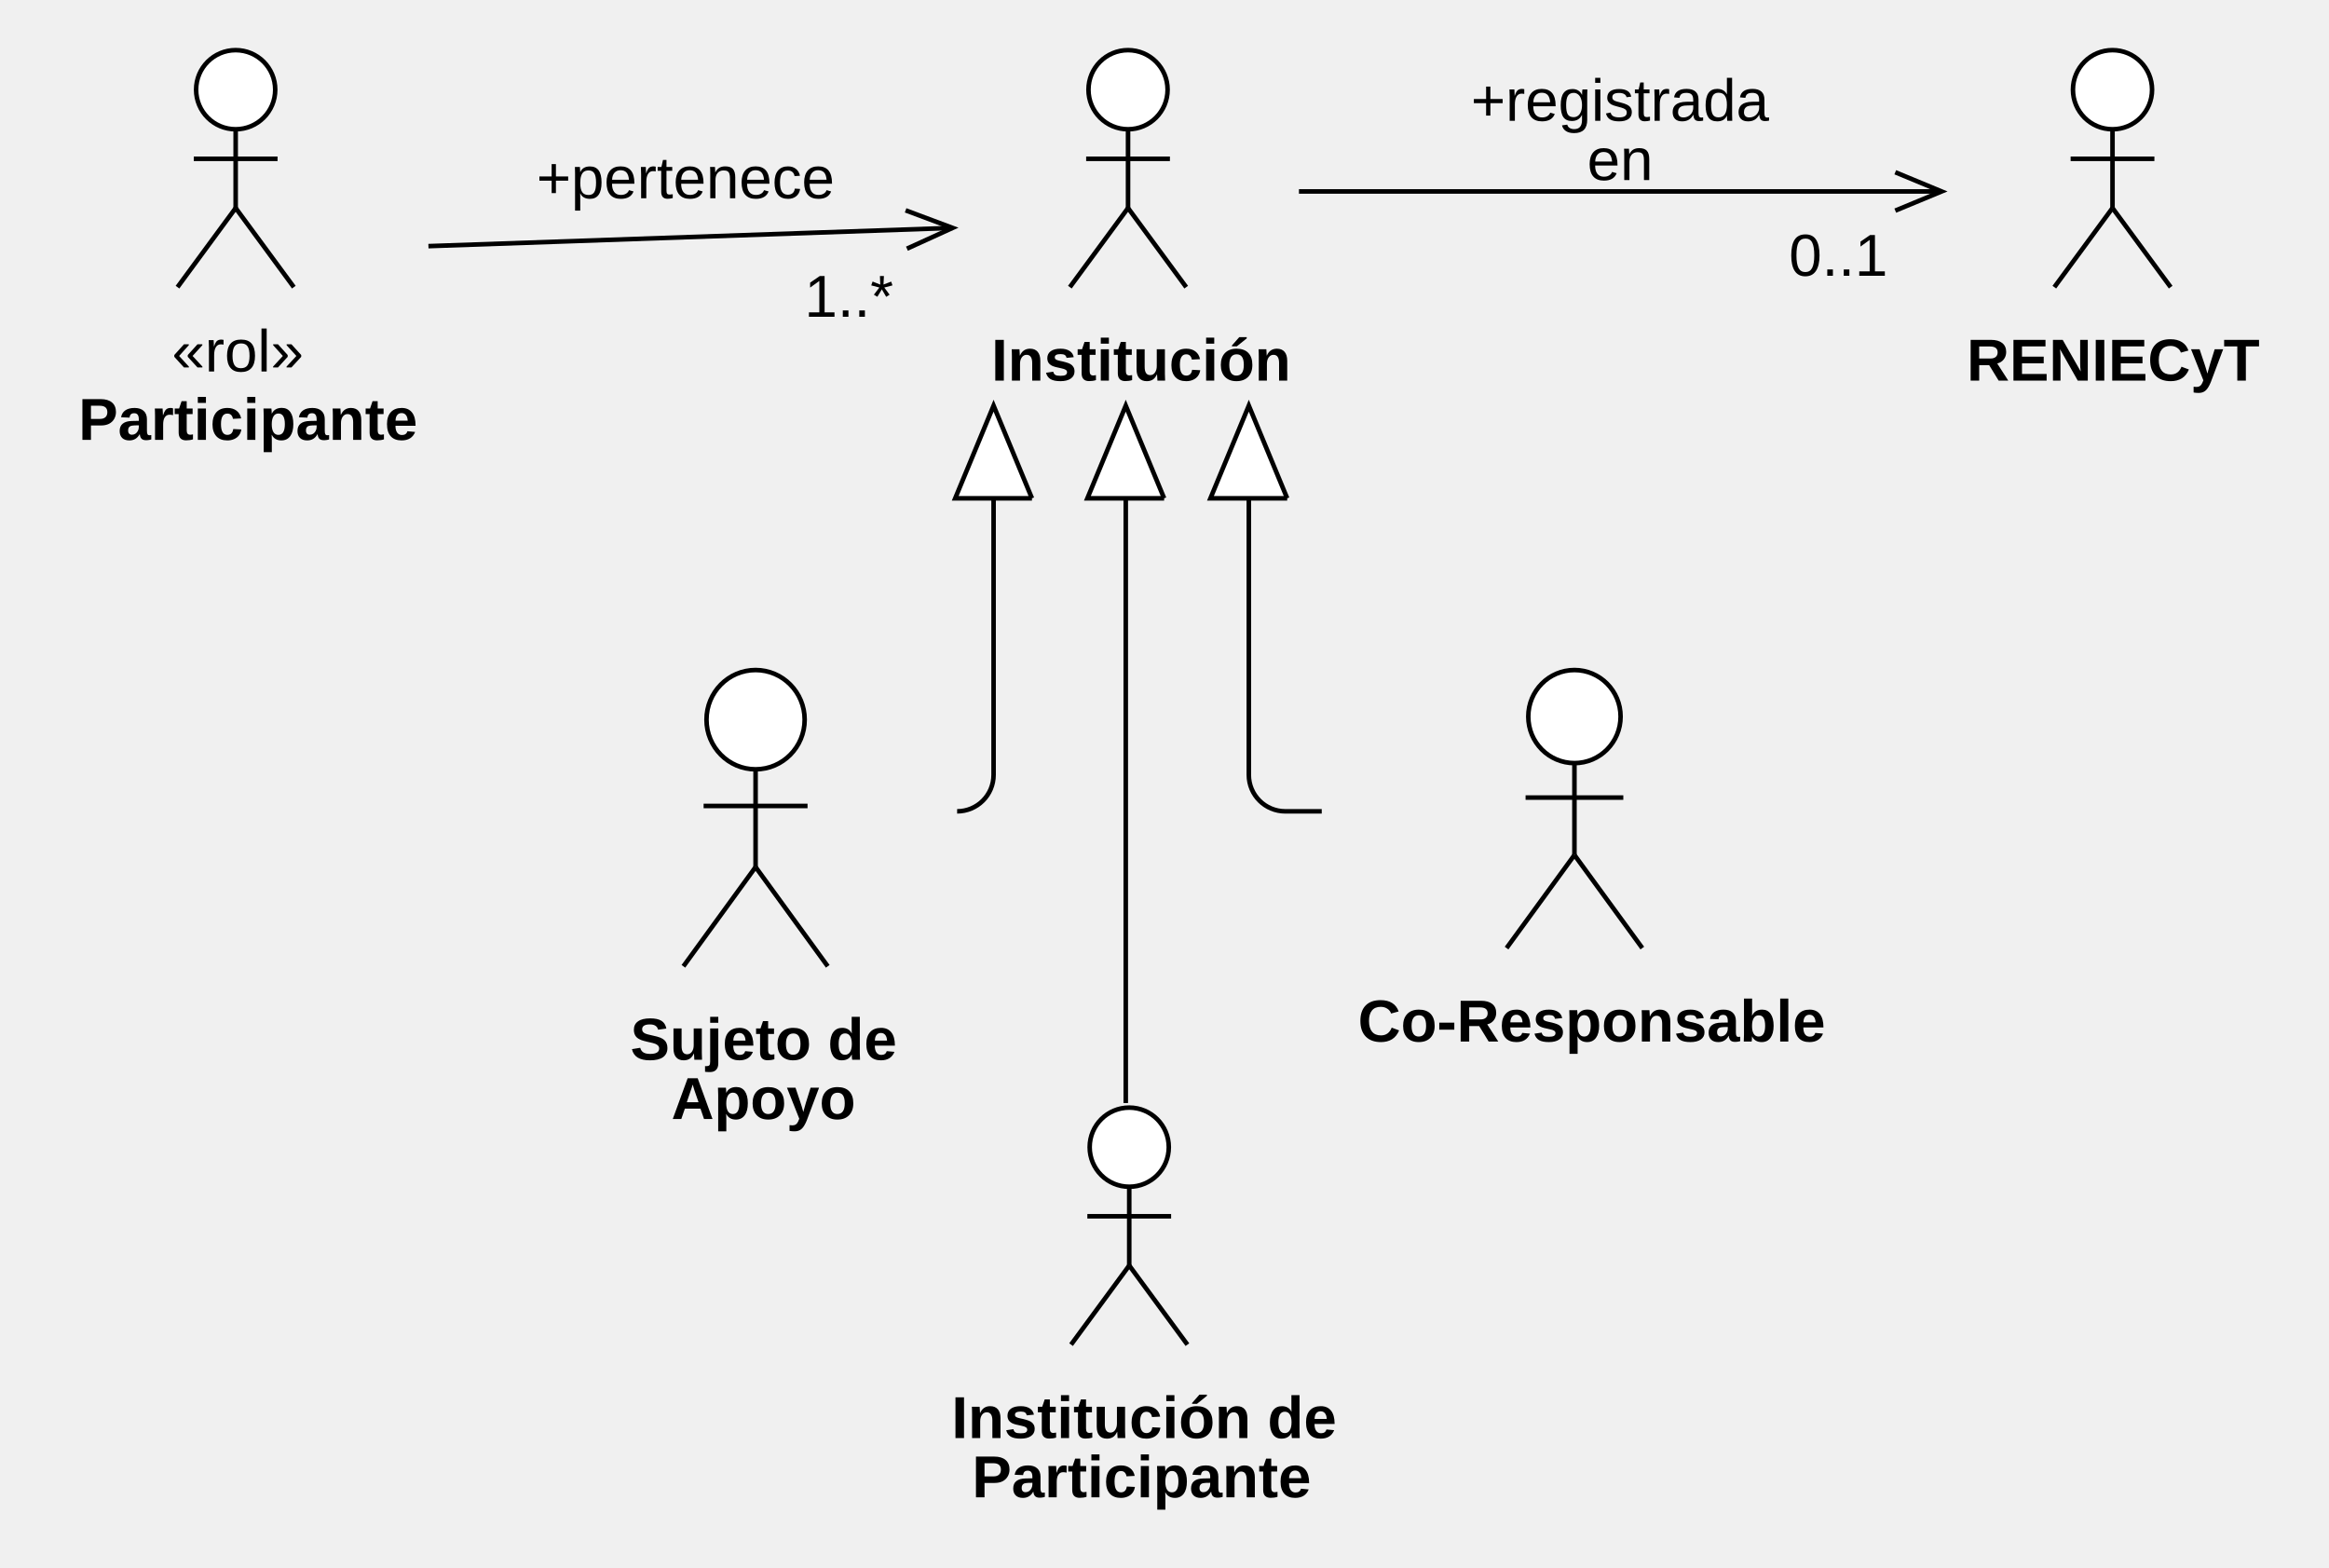
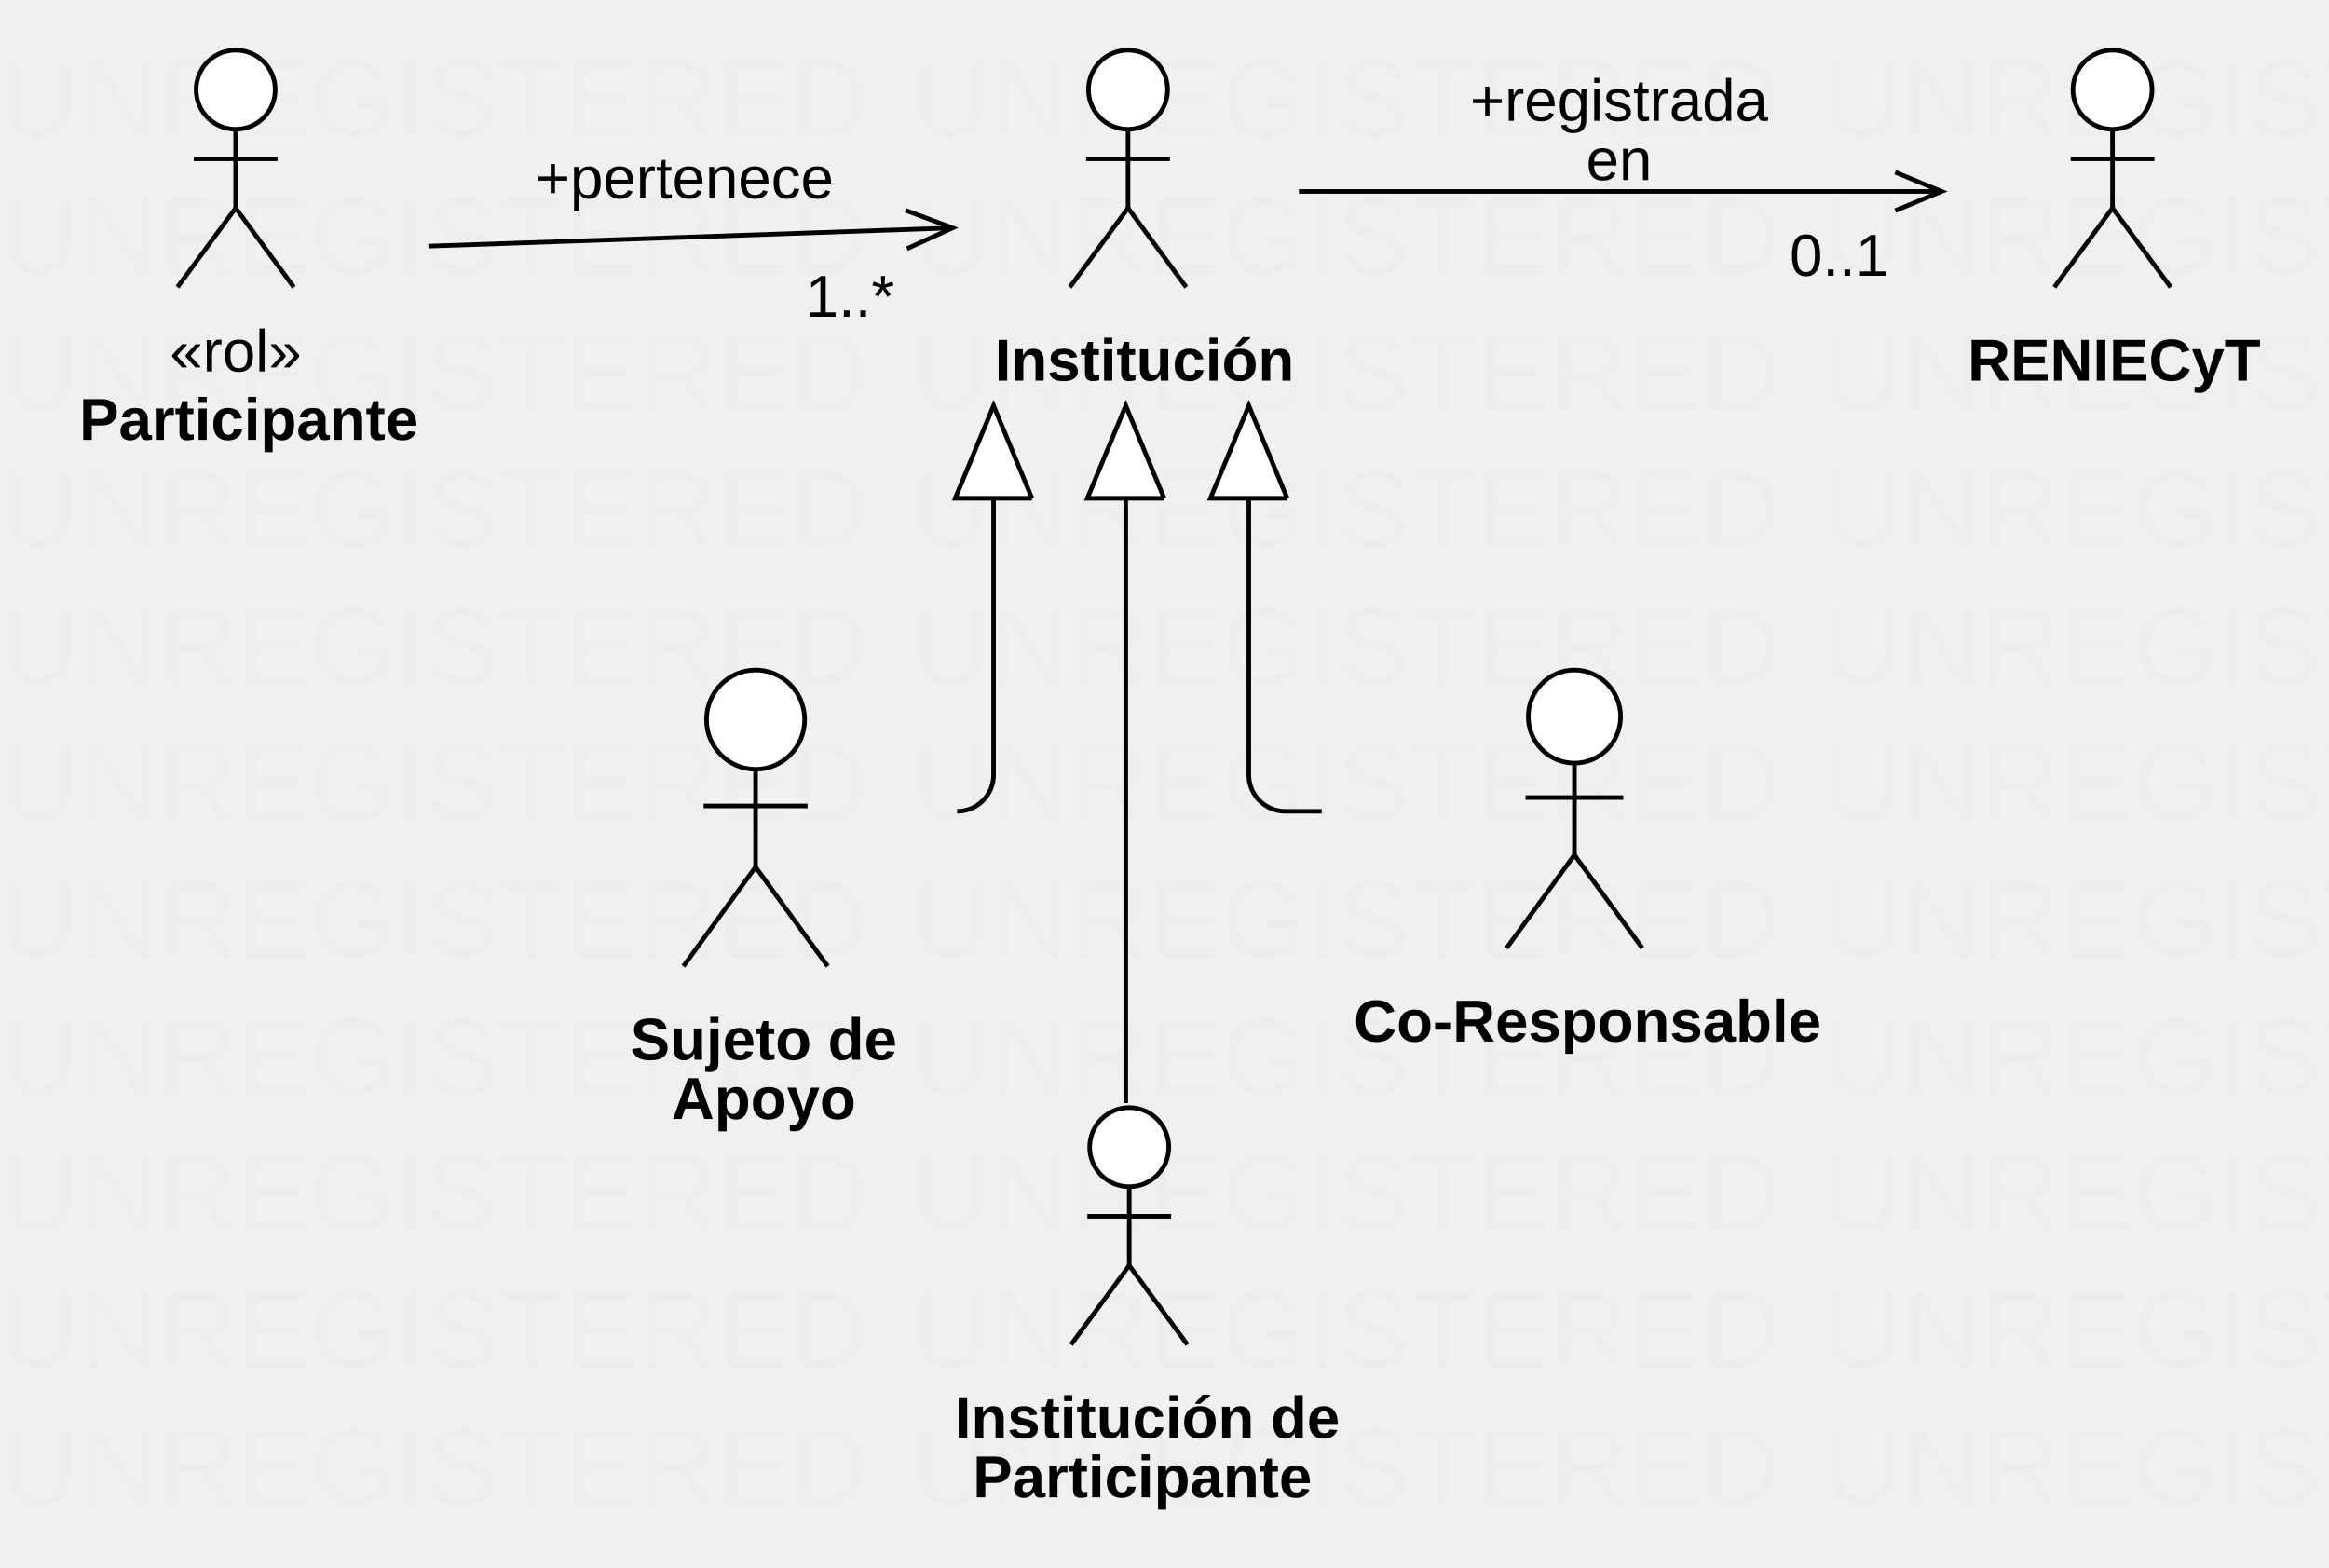
<svg xmlns="http://www.w3.org/2000/svg" version="1.1" width="511" height="344">
  <defs />
  <g>
+     <text fill="#eeeeee" stroke="none" font-family="Arial" font-size="24px" font-style="normal" font-weight="normal" text-decoration="none" x="0" y="0">UNREGISTERED</text>
+     <text fill="#eeeeee" stroke="none" font-family="Arial" font-size="24px" font-style="normal" font-weight="normal" text-decoration="none" x="0" y="30">UNREGISTERED</text>
+     <text fill="#eeeeee" stroke="none" font-family="Arial" font-size="24px" font-style="normal" font-weight="normal" text-decoration="none" x="0" y="60">UNREGISTERED</text>
+     <text fill="#eeeeee" stroke="none" font-family="Arial" font-size="24px" font-style="normal" font-weight="normal" text-decoration="none" x="0" y="90">UNREGISTERED</text>
+     <text fill="#eeeeee" stroke="none" font-family="Arial" font-size="24px" font-style="normal" font-weight="normal" text-decoration="none" x="0" y="120">UNREGISTERED</text>
+     <text fill="#eeeeee" stroke="none" font-family="Arial" font-size="24px" font-style="normal" font-weight="normal" text-decoration="none" x="0" y="150">UNREGISTERED</text>
+     <text fill="#eeeeee" stroke="none" font-family="Arial" font-size="24px" font-style="normal" font-weight="normal" text-decoration="none" x="0" y="180">UNREGISTERED</text>
+     <text fill="#eeeeee" stroke="none" font-family="Arial" font-size="24px" font-style="normal" font-weight="normal" text-decoration="none" x="0" y="210">UNREGISTERED</text>
+     <text fill="#eeeeee" stroke="none" font-family="Arial" font-size="24px" font-style="normal" font-weight="normal" text-decoration="none" x="0" y="240">UNREGISTERED</text>
+     <text fill="#eeeeee" stroke="none" font-family="Arial" font-size="24px" font-style="normal" font-weight="normal" text-decoration="none" x="0" y="270">UNREGISTERED</text>
+     <text fill="#eeeeee" stroke="none" font-family="Arial" font-size="24px" font-style="normal" font-weight="normal" text-decoration="none" x="0" y="300">UNREGISTERED</text>
+     <text fill="#eeeeee" stroke="none" font-family="Arial" font-size="24px" font-style="normal" font-weight="normal" text-decoration="none" x="0" y="330">UNREGISTERED</text>
+     <text fill="#eeeeee" stroke="none" font-family="Arial" font-size="24px" font-style="normal" font-weight="normal" text-decoration="none" x="200" y="0">UNREGISTERED</text>
+     <text fill="#eeeeee" stroke="none" font-family="Arial" font-size="24px" font-style="normal" font-weight="normal" text-decoration="none" x="200" y="30">UNREGISTERED</text>
+     <text fill="#eeeeee" stroke="none" font-family="Arial" font-size="24px" font-style="normal" font-weight="normal" text-decoration="none" x="200" y="60">UNREGISTERED</text>
+     <text fill="#eeeeee" stroke="none" font-family="Arial" font-size="24px" font-style="normal" font-weight="normal" text-decoration="none" x="200" y="90">UNREGISTERED</text>
+     <text fill="#eeeeee" stroke="none" font-family="Arial" font-size="24px" font-style="normal" font-weight="normal" text-decoration="none" x="200" y="120">UNREGISTERED</text>
+     <text fill="#eeeeee" stroke="none" font-family="Arial" font-size="24px" font-style="normal" font-weight="normal" text-decoration="none" x="200" y="150">UNREGISTERED</text>
+     <text fill="#eeeeee" stroke="none" font-family="Arial" font-size="24px" font-style="normal" font-weight="normal" text-decoration="none" x="200" y="180">UNREGISTERED</text>
+     <text fill="#eeeeee" stroke="none" font-family="Arial" font-size="24px" font-style="normal" font-weight="normal" text-decoration="none" x="200" y="210">UNREGISTERED</text>
+     <text fill="#eeeeee" stroke="none" font-family="Arial" font-size="24px" font-style="normal" font-weight="normal" text-decoration="none" x="200" y="240">UNREGISTERED</text>
+     <text fill="#eeeeee" stroke="none" font-family="Arial" font-size="24px" font-style="normal" font-weight="normal" text-decoration="none" x="200" y="270">UNREGISTERED</text>
+     <text fill="#eeeeee" stroke="none" font-family="Arial" font-size="24px" font-style="normal" font-weight="normal" text-decoration="none" x="200" y="300">UNREGISTERED</text>
+     <text fill="#eeeeee" stroke="none" font-family="Arial" font-size="24px" font-style="normal" font-weight="normal" text-decoration="none" x="200" y="330">UNREGISTERED</text>
+     <text fill="#eeeeee" stroke="none" font-family="Arial" font-size="24px" font-style="normal" font-weight="normal" text-decoration="none" x="400" y="0">UNREGISTERED</text>
+     <text fill="#eeeeee" stroke="none" font-family="Arial" font-size="24px" font-style="normal" font-weight="normal" text-decoration="none" x="400" y="30">UNREGISTERED</text>
+     <text fill="#eeeeee" stroke="none" font-family="Arial" font-size="24px" font-style="normal" font-weight="normal" text-decoration="none" x="400" y="60">UNREGISTERED</text>
+     <text fill="#eeeeee" stroke="none" font-family="Arial" font-size="24px" font-style="normal" font-weight="normal" text-decoration="none" x="400" y="90">UNREGISTERED</text>
+     <text fill="#eeeeee" stroke="none" font-family="Arial" font-size="24px" font-style="normal" font-weight="normal" text-decoration="none" x="400" y="120">UNREGISTERED</text>
+     <text fill="#eeeeee" stroke="none" font-family="Arial" font-size="24px" font-style="normal" font-weight="normal" text-decoration="none" x="400" y="150">UNREGISTERED</text>
+     <text fill="#eeeeee" stroke="none" font-family="Arial" font-size="24px" font-style="normal" font-weight="normal" text-decoration="none" x="400" y="180">UNREGISTERED</text>
+     <text fill="#eeeeee" stroke="none" font-family="Arial" font-size="24px" font-style="normal" font-weight="normal" text-decoration="none" x="400" y="210">UNREGISTERED</text>
+     <text fill="#eeeeee" stroke="none" font-family="Arial" font-size="24px" font-style="normal" font-weight="normal" text-decoration="none" x="400" y="240">UNREGISTERED</text>
+     <text fill="#eeeeee" stroke="none" font-family="Arial" font-size="24px" font-style="normal" font-weight="normal" text-decoration="none" x="400" y="270">UNREGISTERED</text>
+     <text fill="#eeeeee" stroke="none" font-family="Arial" font-size="24px" font-style="normal" font-weight="normal" text-decoration="none" x="400" y="300">UNREGISTERED</text>
+     <text fill="#eeeeee" stroke="none" font-family="Arial" font-size="24px" font-style="normal" font-weight="normal" text-decoration="none" x="400" y="330">UNREGISTERED</text>
    <g transform="translate(-62,-38) scale(1,1)">
      <path fill="#ffffff" stroke="none" d="M 300.821 57.68 C 300.821 52.886 304.707 49 309.5 49 C 314.293 49 318.179 52.886 318.179 57.68 C 318.179 62.474 314.293 66.36 309.5 66.36 C 304.707 66.36 300.821 62.474 300.821 57.68 Z" />
    </g>
    <g transform="translate(-62,-38) scale(1,1)">
      <path fill="none" stroke="#000000" d="M 300.821 57.68 C 300.821 52.886 304.707 49 309.5 49 C 314.293 49 318.179 52.886 318.179 57.68 C 318.179 62.474 314.293 66.36 309.5 66.36 C 304.707 66.36 300.821 62.474 300.821 57.68 Z" stroke-miterlimit="10" />
    </g>
    <g transform="translate(-62,-38) scale(1,1)">
      <path fill="none" stroke="#000000" d="M 309.5 66.36 L 309.5 83.64" stroke-miterlimit="10" />
    </g>
    <g transform="translate(-62,-38) scale(1,1)">
      <path fill="none" stroke="#000000" d="M 300.31 72.84 L 318.69 72.84" stroke-miterlimit="10" />
    </g>
    <g transform="translate(-62,-38) scale(1,1)">
      <path fill="none" stroke="#000000" d="M 309.5 83.64 L 296.736 101" stroke-miterlimit="10" />
    </g>
    <g transform="translate(-62,-38) scale(1,1)">
      <path fill="none" stroke="#000000" d="M 309.5 83.64 L 322.264 101" stroke-miterlimit="10" />
    </g>
    <g transform="translate(-62,-38) scale(1,1)">
      <g>
        <path fill="none" stroke="none" />
-         <text fill="#000000" stroke="none" font-family="Arial" font-size="13px" font-style="normal" font-weight="bold" text-decoration="none" x="279.5" y="121.5">Institución</text>
+         <text fill="#000000" stroke="none" font-family="Arial" font-size="13px" font-style="normal" font-weight="bold" text-decoration="none" x="280.234" y="121.5">Institución</text>
      </g>
    </g>
    <g transform="translate(-62,-38) scale(1,1)">
      <path fill="#ffffff" stroke="none" d="M 217.011 195.89 C 217.011 189.876 221.832 185 227.78 185 C 233.727 185 238.548 189.876 238.548 195.89 C 238.548 201.904 233.727 206.78 227.78 206.78 C 221.832 206.78 217.011 201.904 217.011 195.89 Z" />
    </g>
    <g transform="translate(-62,-38) scale(1,1)">
      <path fill="none" stroke="#000000" d="M 217.011 195.89 C 217.011 189.876 221.832 185 227.78 185 C 233.727 185 238.548 189.876 238.548 195.89 C 238.548 201.904 233.727 206.78 227.78 206.78 C 221.832 206.78 217.011 201.904 217.011 195.89 Z" stroke-miterlimit="10" />
    </g>
    <g transform="translate(-62,-38) scale(1,1)">
      <path fill="none" stroke="#000000" d="M 227.78 206.78 L 227.78 228.22" stroke-miterlimit="10" />
    </g>
    <g transform="translate(-62,-38) scale(1,1)">
      <path fill="none" stroke="#000000" d="M 216.377 214.82 L 239.182 214.82" stroke-miterlimit="10" />
    </g>
    <g transform="translate(-62,-38) scale(1,1)">
      <path fill="none" stroke="#000000" d="M 227.78 228.22 L 211.943 250" stroke-miterlimit="10" />
    </g>
    <g transform="translate(-62,-38) scale(1,1)">
      <path fill="none" stroke="#000000" d="M 227.78 228.22 L 243.616 250" stroke-miterlimit="10" />
    </g>
    <g transform="translate(-62,-38) scale(1,1)">
      <g>
        <path fill="none" stroke="none" />
-         <text fill="#000000" stroke="none" font-family="Arial" font-size="13px" font-style="normal" font-weight="bold" text-decoration="none" x="200.28" y="270.5">Sujeto de</text>
-         <text fill="#000000" stroke="none" font-family="Arial" font-size="13px" font-style="normal" font-weight="bold" text-decoration="none" x="209.28" y="283.5">Apoyo</text>
+         <text fill="#000000" stroke="none" font-family="Arial" font-size="13px" font-style="normal" font-weight="bold" text-decoration="none" x="200.313" y="270.5">Sujeto de</text>
+         <text fill="#000000" stroke="none" font-family="Arial" font-size="13px" font-style="normal" font-weight="bold" text-decoration="none" x="209.349" y="283.5">Apoyo</text>
      </g>
    </g>
    <g transform="translate(-62,-38) scale(1,1)">
      <path fill="#ffffff" stroke="none" d="M 397.318 195.21 C 397.318 189.571 401.852 185 407.444 185 C 413.036 185 417.57 189.571 417.57 195.21 C 417.57 200.849 413.036 205.42 407.444 205.42 C 401.852 205.42 397.318 200.849 397.318 195.21 Z" />
    </g>
    <g transform="translate(-62,-38) scale(1,1)">
      <path fill="none" stroke="#000000" d="M 397.318 195.21 C 397.318 189.571 401.852 185 407.444 185 C 413.036 185 417.57 189.571 417.57 195.21 C 417.57 200.849 413.036 205.42 407.444 205.42 C 401.852 205.42 397.318 200.849 397.318 195.21 Z" stroke-miterlimit="10" />
    </g>
    <g transform="translate(-62,-38) scale(1,1)">
      <path fill="none" stroke="#000000" d="M 407.444 205.42 L 407.444 225.58" stroke-miterlimit="10" />
    </g>
    <g transform="translate(-62,-38) scale(1,1)">
      <path fill="none" stroke="#000000" d="M 396.723 212.98 L 418.166 212.98" stroke-miterlimit="10" />
    </g>
    <g transform="translate(-62,-38) scale(1,1)">
      <path fill="none" stroke="#000000" d="M 407.444 225.58 L 392.553 246" stroke-miterlimit="10" />
    </g>
    <g transform="translate(-62,-38) scale(1,1)">
      <path fill="none" stroke="#000000" d="M 407.444 225.58 L 422.335 246" stroke-miterlimit="10" />
    </g>
    <g transform="translate(-62,-38) scale(1,1)">
      <g>
        <path fill="none" stroke="none" />
-         <text fill="#000000" stroke="none" font-family="Arial" font-size="13px" font-style="normal" font-weight="bold" text-decoration="none" x="359.944" y="266.5">Co-Responsable</text>
+         <text fill="#000000" stroke="none" font-family="Arial" font-size="13px" font-style="normal" font-weight="bold" text-decoration="none" x="359.027" y="266.5">Co-Responsable</text>
      </g>
    </g>
    <g transform="translate(-62,-38) scale(1,1)">
      <path fill="none" stroke="#000000" d="M 272 216 L 272 216 M 272 216 A 8 8 0 0 0 280 208 L 280 127" stroke-miterlimit="10" />
    </g>
    <g transform="translate(-62,-38) scale(1,1)">
      <path fill="#FFFFFF" stroke="none" d="M 288.419 147.325 L 280 127 L 271.581 147.325" />
    </g>
    <g transform="translate(-62,-38) scale(1,1)">
      <path fill="none" stroke="#000000" d="M 288.419 147.325 L 280 127 L 271.581 147.325 L 288.419 147.325" stroke-miterlimit="10" />
    </g>
    <g transform="translate(-62,-38) scale(1,1)">
      <path fill="none" stroke="#000000" d="M 352 216 L 344 216 M 344 216 A 8 8 0 0 1 336 208 L 336 127" stroke-miterlimit="10" />
    </g>
    <g transform="translate(-62,-38) scale(1,1)">
      <path fill="#FFFFFF" stroke="none" d="M 344.419 147.325 L 336 127 L 327.581 147.325" />
    </g>
    <g transform="translate(-62,-38) scale(1,1)">
      <path fill="none" stroke="#000000" d="M 344.419 147.325 L 336 127 L 327.581 147.325 L 344.419 147.325" stroke-miterlimit="10" />
    </g>
    <g transform="translate(-62,-38) scale(1,1)">
      <path fill="#ffffff" stroke="none" d="M 516.821 57.68 C 516.821 52.886 520.707 49 525.5 49 C 530.293 49 534.179 52.886 534.179 57.68 C 534.179 62.474 530.293 66.36 525.5 66.36 C 520.707 66.36 516.821 62.474 516.821 57.68 Z" />
    </g>
    <g transform="translate(-62,-38) scale(1,1)">
      <path fill="none" stroke="#000000" d="M 516.821 57.68 C 516.821 52.886 520.707 49 525.5 49 C 530.293 49 534.179 52.886 534.179 57.68 C 534.179 62.474 530.293 66.36 525.5 66.36 C 520.707 66.36 516.821 62.474 516.821 57.68 Z" stroke-miterlimit="10" />
    </g>
    <g transform="translate(-62,-38) scale(1,1)">
      <path fill="none" stroke="#000000" d="M 525.5 66.36 L 525.5 83.64" stroke-miterlimit="10" />
    </g>
    <g transform="translate(-62,-38) scale(1,1)">
      <path fill="none" stroke="#000000" d="M 516.31 72.84 L 534.69 72.84" stroke-miterlimit="10" />
    </g>
    <g transform="translate(-62,-38) scale(1,1)">
      <path fill="none" stroke="#000000" d="M 525.5 83.64 L 512.736 101" stroke-miterlimit="10" />
    </g>
    <g transform="translate(-62,-38) scale(1,1)">
      <path fill="none" stroke="#000000" d="M 525.5 83.64 L 538.264 101" stroke-miterlimit="10" />
    </g>
    <g transform="translate(-62,-38) scale(1,1)">
      <g>
        <path fill="none" stroke="none" />
-         <text fill="#000000" stroke="none" font-family="Arial" font-size="13px" font-style="normal" font-weight="bold" text-decoration="none" x="493.5" y="121.5">RENIECyT</text>
+         <text fill="#000000" stroke="none" font-family="Arial" font-size="13px" font-style="normal" font-weight="bold" text-decoration="none" x="493.72" y="121.5">RENIECyT</text>
      </g>
    </g>
    <g transform="translate(-62,-38) scale(1,1)">
      <path fill="none" stroke="#000000" d="M 347 80 L 488 80" stroke-miterlimit="10" />
    </g>
    <g transform="translate(-62,-38) scale(1,1)">
      <path fill="none" stroke="#000000" d="M 477.837 84.21 L 488 80 L 477.837 75.79" stroke-miterlimit="10" />
    </g>
    <g transform="translate(-62,-38) scale(1,1)">
      <g>
        <path fill="none" stroke="none" />
-         <text fill="#000000" stroke="none" font-family="Arial" font-size="13px" font-style="normal" font-weight="normal" text-decoration="none" x="384.736" y="64.5">+registrada</text>
-         <text fill="#000000" stroke="none" font-family="Arial" font-size="13px" font-style="normal" font-weight="normal" text-decoration="none" x="410.236" y="77.5">en</text>
-       </g>
-     </g>
-     <g transform="translate(-62,-38) scale(1,1)">
-       <g>
-         <path fill="none" stroke="none" />
-         <text fill="#000000" stroke="none" font-family="Arial" font-size="13px" font-style="normal" font-weight="normal" text-decoration="none" x="454.5" y="98.5">0..1</text>
+         <text fill="#000000" stroke="none" font-family="Arial" font-size="13px" font-style="normal" font-weight="normal" text-decoration="none" x="384.536" y="64.5">+registrada</text>
+         <text fill="#000000" stroke="none" font-family="Arial" font-size="13px" font-style="normal" font-weight="normal" text-decoration="none" x="410.006" y="77.5">en</text>
+       </g>
+     </g>
+     <g transform="translate(-62,-38) scale(1,1)">
+       <g>
+         <path fill="none" stroke="none" />
+         <text fill="#000000" stroke="none" font-family="Arial" font-size="13px" font-style="normal" font-weight="normal" text-decoration="none" x="454.658" y="98.5">0..1</text>
      </g>
    </g>
    <g transform="translate(-62,-38) scale(1,1)">
      <path fill="#ffffff" stroke="none" d="M 301.083 289.68 C 301.083 284.886 304.969 281 309.763 281 C 314.556 281 318.442 284.886 318.442 289.68 C 318.442 294.474 314.556 298.36 309.763 298.36 C 304.969 298.36 301.083 294.474 301.083 289.68 Z" />
    </g>
    <g transform="translate(-62,-38) scale(1,1)">
      <path fill="none" stroke="#000000" d="M 301.083 289.68 C 301.083 284.886 304.969 281 309.763 281 C 314.556 281 318.442 284.886 318.442 289.68 C 318.442 294.474 314.556 298.36 309.763 298.36 C 304.969 298.36 301.083 294.474 301.083 289.68 Z" stroke-miterlimit="10" />
    </g>
    <g transform="translate(-62,-38) scale(1,1)">
      <path fill="none" stroke="#000000" d="M 309.763 298.36 L 309.763 315.64" stroke-miterlimit="10" />
    </g>
    <g transform="translate(-62,-38) scale(1,1)">
      <path fill="none" stroke="#000000" d="M 300.573 304.84 L 318.953 304.84" stroke-miterlimit="10" />
    </g>
    <g transform="translate(-62,-38) scale(1,1)">
      <path fill="none" stroke="#000000" d="M 309.763 315.64 L 296.999 333" stroke-miterlimit="10" />
    </g>
    <g transform="translate(-62,-38) scale(1,1)">
      <path fill="none" stroke="#000000" d="M 309.763 315.64 L 322.526 333" stroke-miterlimit="10" />
    </g>
    <g transform="translate(-62,-38) scale(1,1)">
      <g>
        <path fill="none" stroke="none" />
-         <text fill="#000000" stroke="none" font-family="Arial" font-size="13px" font-style="normal" font-weight="bold" text-decoration="none" x="270.763" y="353.5">Institución de</text>
-         <text fill="#000000" stroke="none" font-family="Arial" font-size="13px" font-style="normal" font-weight="bold" text-decoration="none" x="275.263" y="366.5">Participante</text>
+         <text fill="#000000" stroke="none" font-family="Arial" font-size="13px" font-style="normal" font-weight="bold" text-decoration="none" x="271.461" y="353.5">Institución de</text>
+         <text fill="#000000" stroke="none" font-family="Arial" font-size="13px" font-style="normal" font-weight="bold" text-decoration="none" x="275.438" y="366.5">Participante</text>
      </g>
    </g>
    <g transform="translate(-62,-38) scale(1,1)">
      <path fill="none" stroke="#000000" d="M 309 280 L 309 127" stroke-miterlimit="10" />
    </g>
    <g transform="translate(-62,-38) scale(1,1)">
      <path fill="#FFFFFF" stroke="none" d="M 317.419 147.325 L 309 127 L 300.581 147.325" />
    </g>
    <g transform="translate(-62,-38) scale(1,1)">
      <path fill="none" stroke="#000000" d="M 317.419 147.325 L 309 127 L 300.581 147.325 L 317.419 147.325" stroke-miterlimit="10" />
    </g>
    <g transform="translate(-62,-38) scale(1,1)">
      <path fill="#ffffff" stroke="none" d="M 105.028 57.68 C 105.028 52.886 108.913 49 113.707 49 C 118.5 49 122.386 52.886 122.386 57.68 C 122.386 62.474 118.5 66.36 113.707 66.36 C 108.913 66.36 105.028 62.474 105.028 57.68 Z" />
    </g>
    <g transform="translate(-62,-38) scale(1,1)">
      <path fill="none" stroke="#000000" d="M 105.028 57.68 C 105.028 52.886 108.913 49 113.707 49 C 118.5 49 122.386 52.886 122.386 57.68 C 122.386 62.474 118.5 66.36 113.707 66.36 C 108.913 66.36 105.028 62.474 105.028 57.68 Z" stroke-miterlimit="10" />
    </g>
    <g transform="translate(-62,-38) scale(1,1)">
      <path fill="none" stroke="#000000" d="M 113.707 66.36 L 113.707 83.64" stroke-miterlimit="10" />
    </g>
    <g transform="translate(-62,-38) scale(1,1)">
      <path fill="none" stroke="#000000" d="M 104.517 72.84 L 122.897 72.84" stroke-miterlimit="10" />
    </g>
    <g transform="translate(-62,-38) scale(1,1)">
      <path fill="none" stroke="#000000" d="M 113.707 83.64 L 100.943 101" stroke-miterlimit="10" />
    </g>
    <g transform="translate(-62,-38) scale(1,1)">
      <path fill="none" stroke="#000000" d="M 113.707 83.64 L 126.47 101" stroke-miterlimit="10" />
    </g>
    <g transform="translate(-62,-38) scale(1,1)">
      <g>
        <path fill="none" stroke="none" />
-         <text fill="#000000" stroke="none" font-family="Arial" font-size="13px" font-style="normal" font-weight="normal" text-decoration="none" x="99.707" y="119.5">«rol»</text>
-       </g>
-     </g>
-     <g transform="translate(-62,-38) scale(1,1)">
-       <g>
-         <path fill="none" stroke="none" />
-         <text fill="#000000" stroke="none" font-family="Arial" font-size="13px" font-style="normal" font-weight="bold" text-decoration="none" x="79.207" y="134.5">Participante</text>
+         <text fill="#000000" stroke="none" font-family="Arial" font-size="13px" font-style="normal" font-weight="normal" text-decoration="none" x="99.253" y="119.5">«rol»</text>
+       </g>
+     </g>
+     <g transform="translate(-62,-38) scale(1,1)">
+       <g>
+         <path fill="none" stroke="none" />
+         <text fill="#000000" stroke="none" font-family="Arial" font-size="13px" font-style="normal" font-weight="bold" text-decoration="none" x="79.382" y="134.5">Participante</text>
      </g>
    </g>
    <g transform="translate(-62,-38) scale(1,1)">
      <path fill="none" stroke="#000000" d="M 156 92 L 271 88" stroke-miterlimit="10" />
    </g>
    <g transform="translate(-62,-38) scale(1,1)">
      <path fill="none" stroke="#000000" d="M 260.99 92.56 L 271 88 L 260.697 84.146" stroke-miterlimit="10" />
    </g>
    <g transform="translate(-62,-38) scale(1,1)">
      <g>
        <path fill="none" stroke="none" />
-         <text fill="#000000" stroke="none" font-family="Arial" font-size="13px" font-style="normal" font-weight="normal" text-decoration="none" x="179.706" y="81.5">+pertenece</text>
-       </g>
-     </g>
-     <g transform="translate(-62,-38) scale(1,1)">
-       <g>
-         <path fill="none" stroke="none" />
-         <text fill="#000000" stroke="none" font-family="Arial" font-size="13px" font-style="normal" font-weight="normal" text-decoration="none" x="238.5" y="107.5">1..*</text>
+         <text fill="#000000" stroke="none" font-family="Arial" font-size="13px" font-style="normal" font-weight="normal" text-decoration="none" x="179.5" y="81.5">+pertenece</text>
+       </g>
+     </g>
+     <g transform="translate(-62,-38) scale(1,1)">
+       <g>
+         <path fill="none" stroke="none" />
+         <text fill="#000000" stroke="none" font-family="Arial" font-size="13px" font-style="normal" font-weight="normal" text-decoration="none" x="238.744" y="107.5">1..*</text>
      </g>
    </g>
  </g>
</svg>
